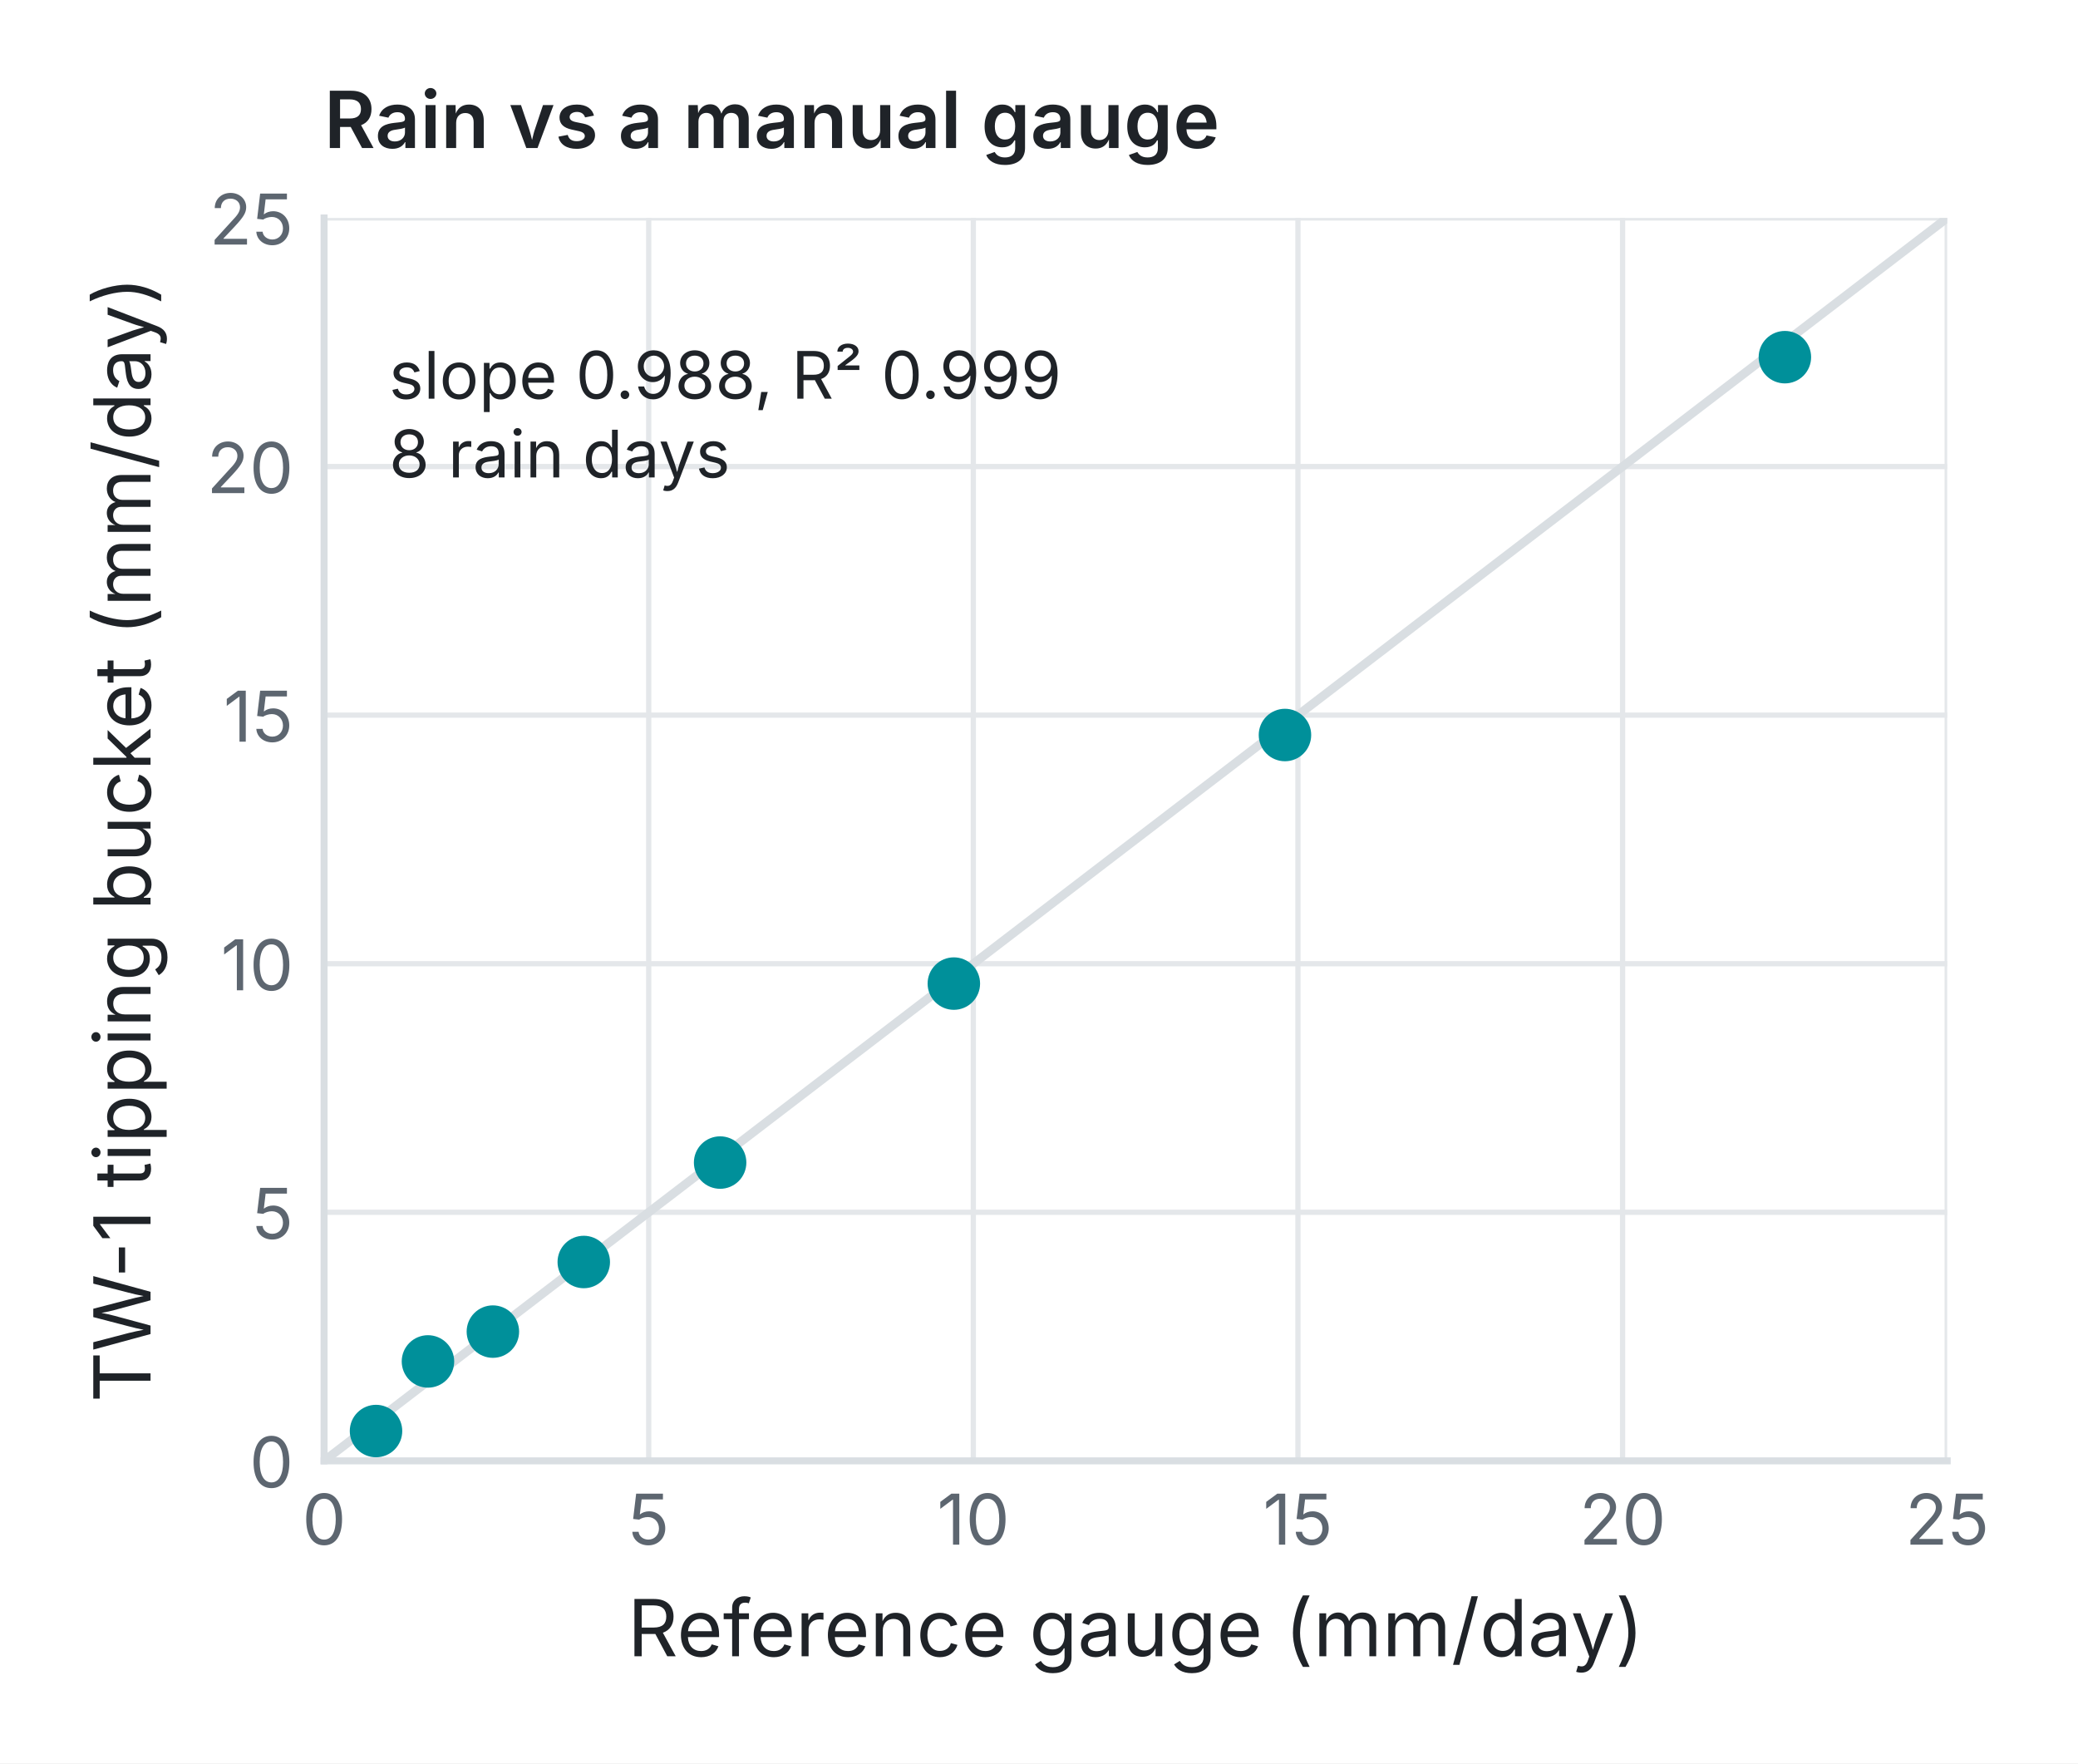
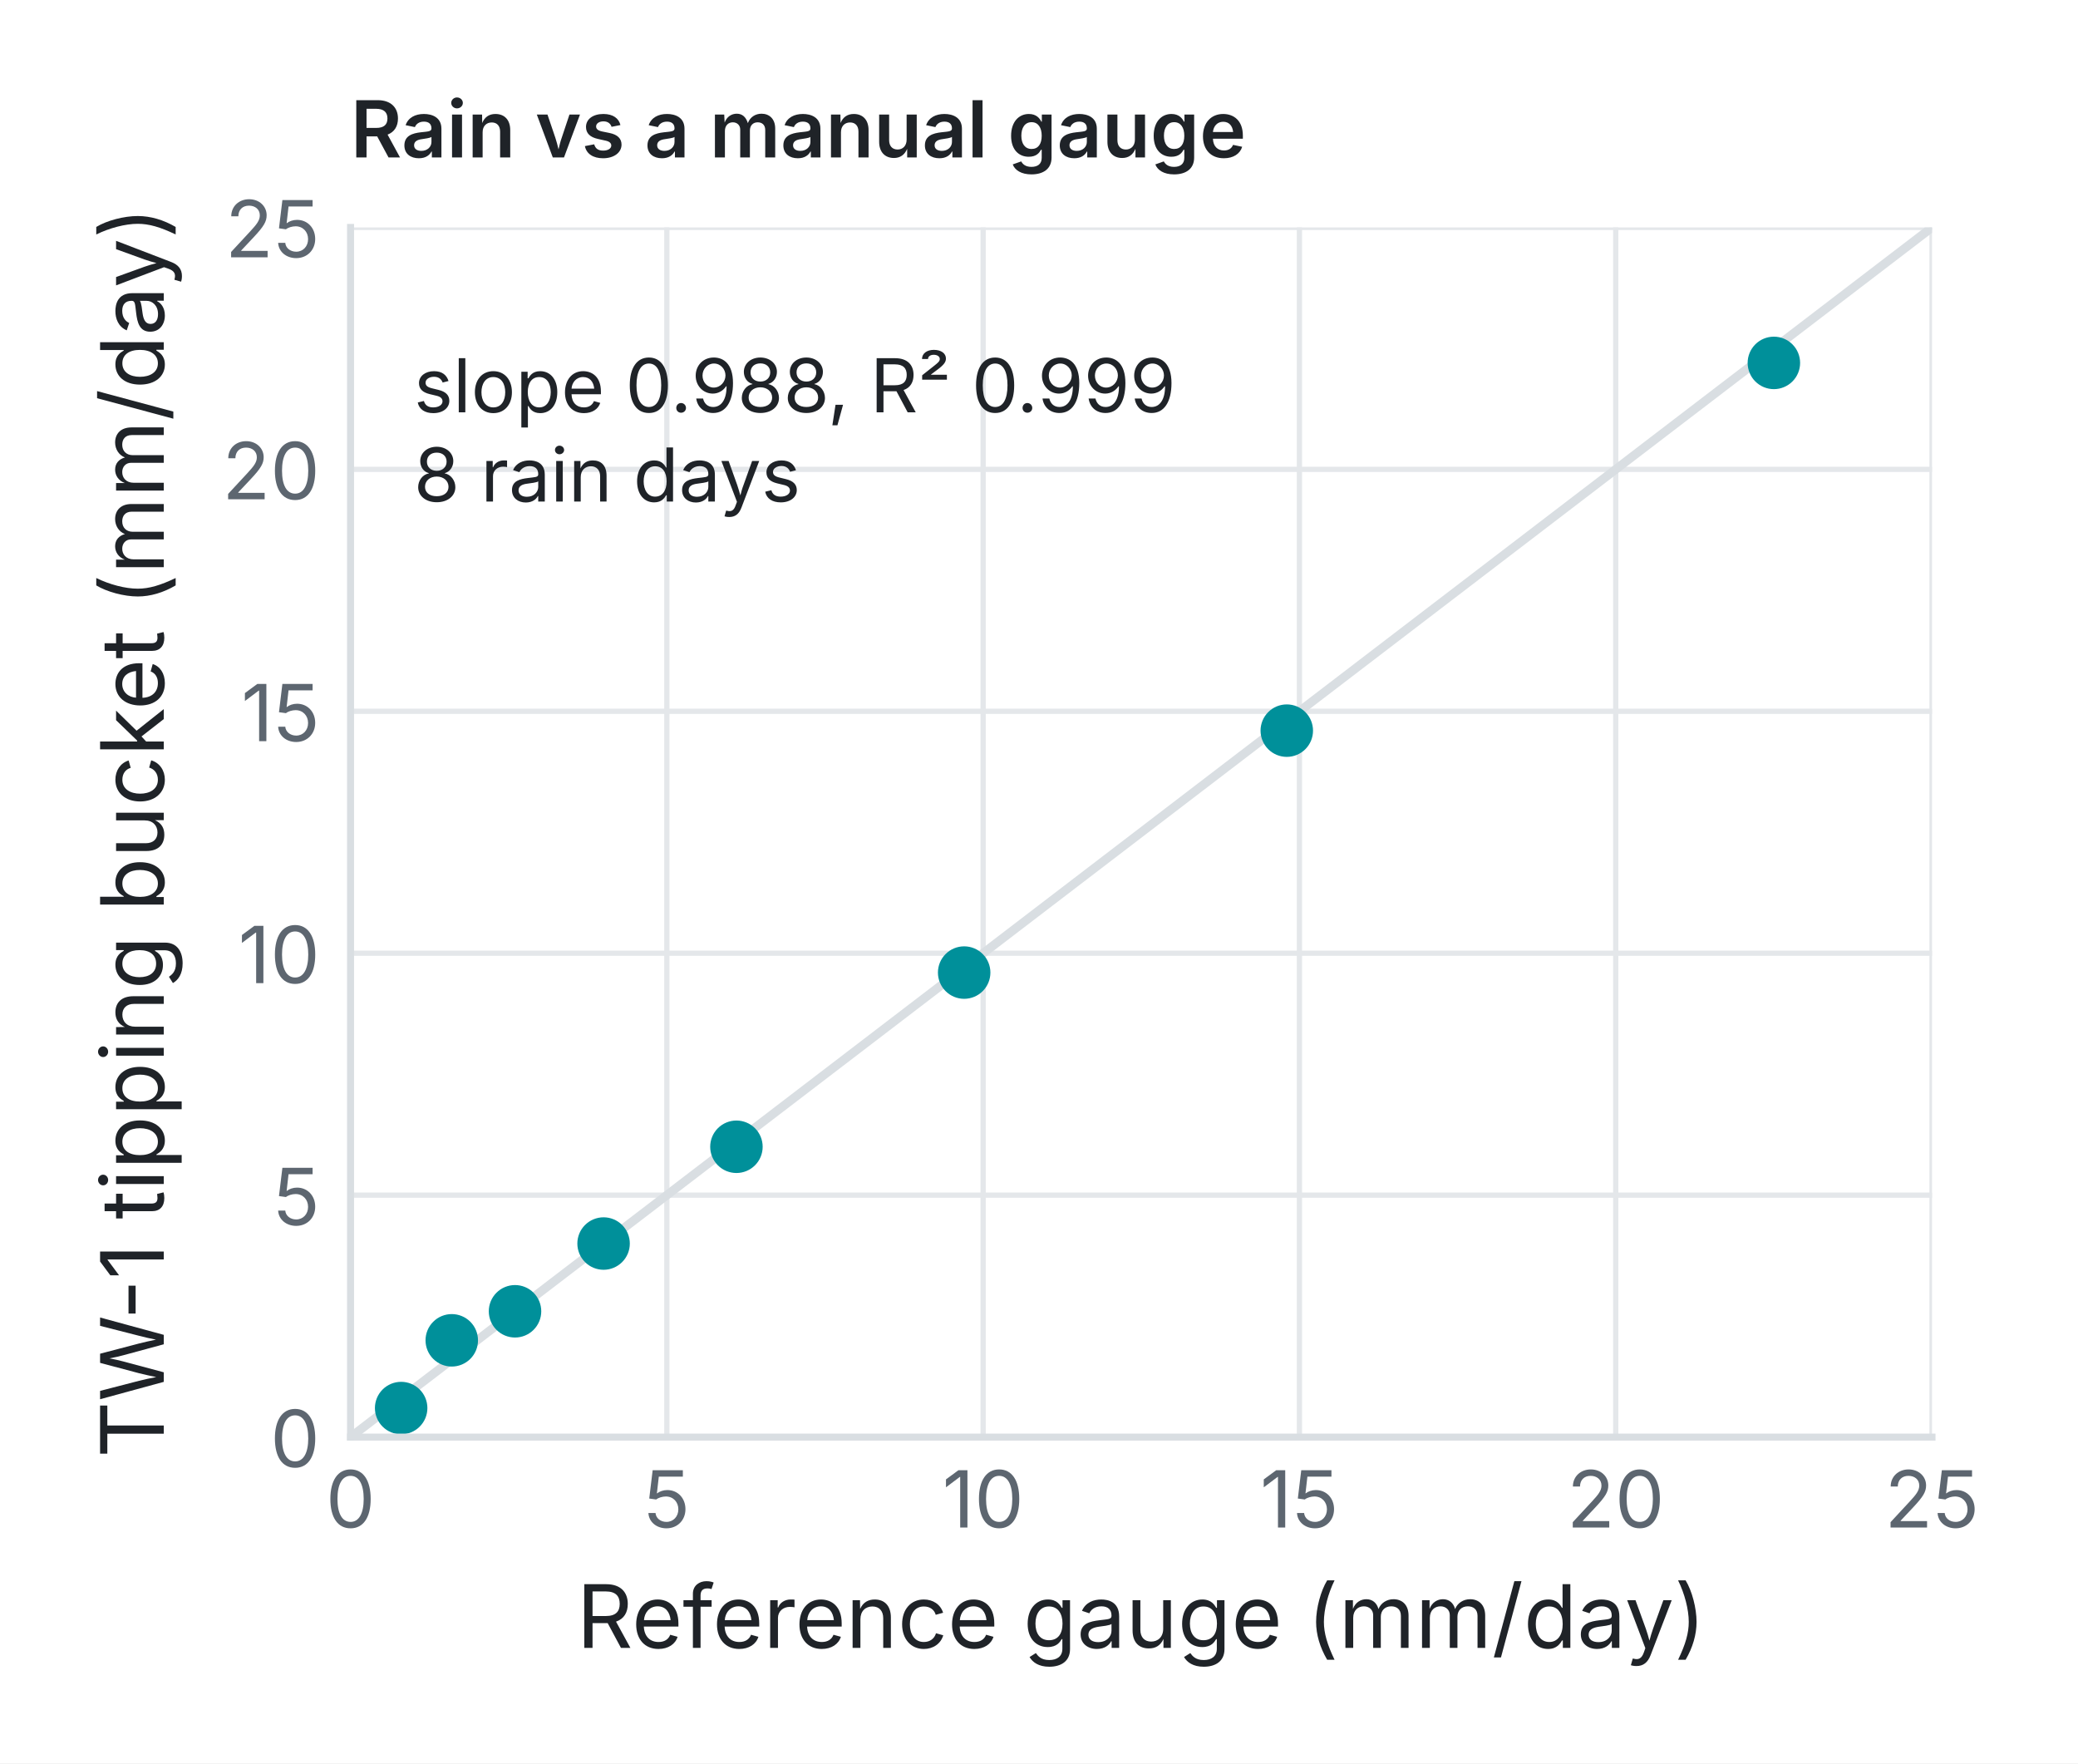
<svg xmlns="http://www.w3.org/2000/svg" xmlns:xlink="http://www.w3.org/1999/xlink" width="237.6pt" height="201.6pt" viewBox="0 0 237.6 201.6" version="1.1">
  <defs>
    <style type="text/css">*{stroke-linejoin: round; stroke-linecap: butt}</style>
  </defs>
  <g id="figure_1">
    <g id="patch_1">
      <path d="M 0 201.6  L 237.6 201.6  L 237.6 0  L 0 0  z " style="fill: #ffffff" />
    </g>
    <g id="axes_1">
      <g id="patch_2">
-         <path d="M 37.055 167.018  L 222.644 167.018  L 222.644 24.92  L 37.055 24.92  z " style="fill: #ffffff" />
+         <path d="M 40.082 164.3  L 220.909 164.3  L 220.909 26  L 40.082 26  z " style="fill: #ffffff" />
      </g>
      <g id="matplotlib.axis_1">
        <g id="xtick_1">
          <g id="line2d_1">
-             <path d="M 37.055 167.018  L 37.055 24.92  " clip-path="url(#p98fca1b3e5)" style="fill: none; stroke: #e4e7ea; stroke-width: 0.6; stroke-linecap: square" />
+             <path d="M 40.082 164.3  L 40.082 26  " clip-path="url(#p7a81e79afa)" style="fill: none; stroke: #e4e7ea; stroke-width: 0.6; stroke-linecap: square" />
          </g>
          <g id="line2d_2" />
          <g id="text_1">
-             <text style="font-size: 8px; font-family: 'Inter', 'DejaVu Sans', 'Arial', 'Bitstream Vera Sans', 'Computer Modern Sans Serif', 'Lucida Grande', 'Verdana', 'Geneva', 'Lucid', 'Helvetica', 'Avant Garde', sans-serif; text-anchor: middle; fill: #5d6670" x="37.055" y="176.596" transform="rotate(-0 37.05484 176.596)">0</text>
+             <text style="font-size: 9px; font-family: 'Inter', 'DejaVu Sans', 'Arial', 'Bitstream Vera Sans', 'Computer Modern Sans Serif', 'Lucida Grande', 'Verdana', 'Geneva', 'Lucid', 'Helvetica', 'Avant Garde', sans-serif; text-anchor: middle; fill: #5d6670" x="40.082" y="174.638" transform="rotate(-0 40.08182 174.6379)">0</text>
          </g>
        </g>
        <g id="xtick_2">
          <g id="line2d_3">
-             <path d="M 74.173 167.018  L 74.173 24.92  " clip-path="url(#p98fca1b3e5)" style="fill: none; stroke: #e4e7ea; stroke-width: 0.6; stroke-linecap: square" />
+             <path d="M 76.247 164.3  L 76.247 26  " clip-path="url(#p7a81e79afa)" style="fill: none; stroke: #e4e7ea; stroke-width: 0.6; stroke-linecap: square" />
          </g>
          <g id="line2d_4" />
          <g id="text_2">
-             <text style="font-size: 8px; font-family: 'Inter', 'DejaVu Sans', 'Arial', 'Bitstream Vera Sans', 'Computer Modern Sans Serif', 'Lucida Grande', 'Verdana', 'Geneva', 'Lucid', 'Helvetica', 'Avant Garde', sans-serif; text-anchor: middle; fill: #5d6670" x="74.173" y="176.596" transform="rotate(-0 74.1726 176.596)">5</text>
+             <text style="font-size: 9px; font-family: 'Inter', 'DejaVu Sans', 'Arial', 'Bitstream Vera Sans', 'Computer Modern Sans Serif', 'Lucida Grande', 'Verdana', 'Geneva', 'Lucid', 'Helvetica', 'Avant Garde', sans-serif; text-anchor: middle; fill: #5d6670" x="76.247" y="174.638" transform="rotate(-0 76.24727 174.6379)">5</text>
          </g>
        </g>
        <g id="xtick_3">
          <g id="line2d_5">
-             <path d="M 111.29 167.018  L 111.29 24.92  " clip-path="url(#p98fca1b3e5)" style="fill: none; stroke: #e4e7ea; stroke-width: 0.6; stroke-linecap: square" />
+             <path d="M 112.413 164.3  L 112.413 26  " clip-path="url(#p7a81e79afa)" style="fill: none; stroke: #e4e7ea; stroke-width: 0.6; stroke-linecap: square" />
          </g>
          <g id="line2d_6" />
          <g id="text_3">
-             <text style="font-size: 8px; font-family: 'Inter', 'DejaVu Sans', 'Arial', 'Bitstream Vera Sans', 'Computer Modern Sans Serif', 'Lucida Grande', 'Verdana', 'Geneva', 'Lucid', 'Helvetica', 'Avant Garde', sans-serif; text-anchor: middle; fill: #5d6670" x="111.29" y="176.596" transform="rotate(-0 111.2904 176.596)">10</text>
+             <text style="font-size: 9px; font-family: 'Inter', 'DejaVu Sans', 'Arial', 'Bitstream Vera Sans', 'Computer Modern Sans Serif', 'Lucida Grande', 'Verdana', 'Geneva', 'Lucid', 'Helvetica', 'Avant Garde', sans-serif; text-anchor: middle; fill: #5d6670" x="112.413" y="174.638" transform="rotate(-0 112.4127 174.6379)">10</text>
          </g>
        </g>
        <g id="xtick_4">
          <g id="line2d_7">
-             <path d="M 148.408 167.018  L 148.408 24.92  " clip-path="url(#p98fca1b3e5)" style="fill: none; stroke: #e4e7ea; stroke-width: 0.6; stroke-linecap: square" />
+             <path d="M 148.578 164.3  L 148.578 26  " clip-path="url(#p7a81e79afa)" style="fill: none; stroke: #e4e7ea; stroke-width: 0.6; stroke-linecap: square" />
          </g>
          <g id="line2d_8" />
          <g id="text_4">
-             <text style="font-size: 8px; font-family: 'Inter', 'DejaVu Sans', 'Arial', 'Bitstream Vera Sans', 'Computer Modern Sans Serif', 'Lucida Grande', 'Verdana', 'Geneva', 'Lucid', 'Helvetica', 'Avant Garde', sans-serif; text-anchor: middle; fill: #5d6670" x="148.408" y="176.596" transform="rotate(-0 148.4081 176.596)">15</text>
+             <text style="font-size: 9px; font-family: 'Inter', 'DejaVu Sans', 'Arial', 'Bitstream Vera Sans', 'Computer Modern Sans Serif', 'Lucida Grande', 'Verdana', 'Geneva', 'Lucid', 'Helvetica', 'Avant Garde', sans-serif; text-anchor: middle; fill: #5d6670" x="148.578" y="174.638" transform="rotate(-0 148.5782 174.6379)">15</text>
          </g>
        </g>
        <g id="xtick_5">
          <g id="line2d_9">
-             <path d="M 185.526 167.018  L 185.526 24.92  " clip-path="url(#p98fca1b3e5)" style="fill: none; stroke: #e4e7ea; stroke-width: 0.6; stroke-linecap: square" />
+             <path d="M 184.744 164.3  L 184.744 26  " clip-path="url(#p7a81e79afa)" style="fill: none; stroke: #e4e7ea; stroke-width: 0.6; stroke-linecap: square" />
          </g>
          <g id="line2d_10" />
          <g id="text_5">
-             <text style="font-size: 8px; font-family: 'Inter', 'DejaVu Sans', 'Arial', 'Bitstream Vera Sans', 'Computer Modern Sans Serif', 'Lucida Grande', 'Verdana', 'Geneva', 'Lucid', 'Helvetica', 'Avant Garde', sans-serif; text-anchor: middle; fill: #5d6670" x="185.526" y="176.596" transform="rotate(-0 185.5259 176.596)">20</text>
+             <text style="font-size: 9px; font-family: 'Inter', 'DejaVu Sans', 'Arial', 'Bitstream Vera Sans', 'Computer Modern Sans Serif', 'Lucida Grande', 'Verdana', 'Geneva', 'Lucid', 'Helvetica', 'Avant Garde', sans-serif; text-anchor: middle; fill: #5d6670" x="184.744" y="174.638" transform="rotate(-0 184.7436 174.6379)">20</text>
          </g>
        </g>
        <g id="xtick_6">
          <g id="line2d_11">
-             <path d="M 222.644 167.018  L 222.644 24.92  " clip-path="url(#p98fca1b3e5)" style="fill: none; stroke: #e4e7ea; stroke-width: 0.6; stroke-linecap: square" />
+             <path d="M 220.909 164.3  L 220.909 26  " clip-path="url(#p7a81e79afa)" style="fill: none; stroke: #e4e7ea; stroke-width: 0.6; stroke-linecap: square" />
          </g>
          <g id="line2d_12" />
          <g id="text_6">
-             <text style="font-size: 8px; font-family: 'Inter', 'DejaVu Sans', 'Arial', 'Bitstream Vera Sans', 'Computer Modern Sans Serif', 'Lucida Grande', 'Verdana', 'Geneva', 'Lucid', 'Helvetica', 'Avant Garde', sans-serif; text-anchor: middle; fill: #5d6670" x="222.644" y="176.596" transform="rotate(-0 222.6436 176.596)">25</text>
+             <text style="font-size: 9px; font-family: 'Inter', 'DejaVu Sans', 'Arial', 'Bitstream Vera Sans', 'Computer Modern Sans Serif', 'Lucida Grande', 'Verdana', 'Geneva', 'Lucid', 'Helvetica', 'Avant Garde', sans-serif; text-anchor: middle; fill: #5d6670" x="220.909" y="174.638" transform="rotate(-0 220.9091 174.6379)">25</text>
          </g>
        </g>
        <g id="text_7">
-           <text style="font-size: 9px; font-family: 'Inter', 'DejaVu Sans', 'Arial', 'Bitstream Vera Sans', 'Computer Modern Sans Serif', 'Lucida Grande', 'Verdana', 'Geneva', 'Lucid', 'Helvetica', 'Avant Garde', sans-serif; text-anchor: middle; fill: #1f2328" x="129.849" y="189.356" transform="rotate(-0 129.8492 189.3565)">Reference gauge (mm/day)</text>
+           <text style="font-size: 10px; font-family: 'Inter', 'DejaVu Sans', 'Arial', 'Bitstream Vera Sans', 'Computer Modern Sans Serif', 'Lucida Grande', 'Verdana', 'Geneva', 'Lucid', 'Helvetica', 'Avant Garde', sans-serif; text-anchor: middle; fill: #1f2328" x="130.495" y="188.398" transform="rotate(-0 130.4955 188.3984)">Reference gauge (mm/day)</text>
        </g>
      </g>
      <g id="matplotlib.axis_2">
        <g id="ytick_1">
          <g id="line2d_13">
-             <path d="M 37.055 167.018  L 222.644 167.018  " clip-path="url(#p98fca1b3e5)" style="fill: none; stroke: #e4e7ea; stroke-width: 0.6; stroke-linecap: square" />
+             <path d="M 40.082 164.3  L 220.909 164.3  " clip-path="url(#p7a81e79afa)" style="fill: none; stroke: #e4e7ea; stroke-width: 0.6; stroke-linecap: square" />
          </g>
          <g id="line2d_14" />
          <g id="text_8">
-             <text style="font-size: 8px; font-family: 'Inter', 'DejaVu Sans', 'Arial', 'Bitstream Vera Sans', 'Computer Modern Sans Serif', 'Lucida Grande', 'Verdana', 'Geneva', 'Lucid', 'Helvetica', 'Avant Garde', sans-serif; text-anchor: end; fill: #5d6670" x="33.555" y="170.057" transform="rotate(-0 33.55484 170.057)">0</text>
+             <text style="font-size: 9px; font-family: 'Inter', 'DejaVu Sans', 'Arial', 'Bitstream Vera Sans', 'Computer Modern Sans Serif', 'Lucida Grande', 'Verdana', 'Geneva', 'Lucid', 'Helvetica', 'Avant Garde', sans-serif; text-anchor: end; fill: #5d6670" x="36.582" y="167.719" transform="rotate(-0 36.58182 167.7189)">0</text>
          </g>
        </g>
        <g id="ytick_2">
          <g id="line2d_15">
-             <path d="M 37.055 138.598  L 222.644 138.598  " clip-path="url(#p98fca1b3e5)" style="fill: none; stroke: #e4e7ea; stroke-width: 0.6; stroke-linecap: square" />
+             <path d="M 40.082 136.64  L 220.909 136.64  " clip-path="url(#p7a81e79afa)" style="fill: none; stroke: #e4e7ea; stroke-width: 0.6; stroke-linecap: square" />
          </g>
          <g id="line2d_16" />
          <g id="text_9">
-             <text style="font-size: 8px; font-family: 'Inter', 'DejaVu Sans', 'Arial', 'Bitstream Vera Sans', 'Computer Modern Sans Serif', 'Lucida Grande', 'Verdana', 'Geneva', 'Lucid', 'Helvetica', 'Avant Garde', sans-serif; text-anchor: end; fill: #5d6670" x="33.555" y="141.637" transform="rotate(-0 33.55484 141.6374)">5</text>
+             <text style="font-size: 9px; font-family: 'Inter', 'DejaVu Sans', 'Arial', 'Bitstream Vera Sans', 'Computer Modern Sans Serif', 'Lucida Grande', 'Verdana', 'Geneva', 'Lucid', 'Helvetica', 'Avant Garde', sans-serif; text-anchor: end; fill: #5d6670" x="36.582" y="140.059" transform="rotate(-0 36.58182 140.0589)">5</text>
          </g>
        </g>
        <g id="ytick_3">
          <g id="line2d_17">
-             <path d="M 37.055 110.179  L 222.644 110.179  " clip-path="url(#p98fca1b3e5)" style="fill: none; stroke: #e4e7ea; stroke-width: 0.6; stroke-linecap: square" />
+             <path d="M 40.082 108.98  L 220.909 108.98  " clip-path="url(#p7a81e79afa)" style="fill: none; stroke: #e4e7ea; stroke-width: 0.6; stroke-linecap: square" />
          </g>
          <g id="line2d_18" />
          <g id="text_10">
-             <text style="font-size: 8px; font-family: 'Inter', 'DejaVu Sans', 'Arial', 'Bitstream Vera Sans', 'Computer Modern Sans Serif', 'Lucida Grande', 'Verdana', 'Geneva', 'Lucid', 'Helvetica', 'Avant Garde', sans-serif; text-anchor: end; fill: #5d6670" x="33.555" y="113.218" transform="rotate(-0 33.55484 113.2178)">10</text>
+             <text style="font-size: 9px; font-family: 'Inter', 'DejaVu Sans', 'Arial', 'Bitstream Vera Sans', 'Computer Modern Sans Serif', 'Lucida Grande', 'Verdana', 'Geneva', 'Lucid', 'Helvetica', 'Avant Garde', sans-serif; text-anchor: end; fill: #5d6670" x="36.582" y="112.399" transform="rotate(-0 36.58182 112.3989)">10</text>
          </g>
        </g>
        <g id="ytick_4">
          <g id="line2d_19">
-             <path d="M 37.055 81.759  L 222.644 81.759  " clip-path="url(#p98fca1b3e5)" style="fill: none; stroke: #e4e7ea; stroke-width: 0.6; stroke-linecap: square" />
+             <path d="M 40.082 81.32  L 220.909 81.32  " clip-path="url(#p7a81e79afa)" style="fill: none; stroke: #e4e7ea; stroke-width: 0.6; stroke-linecap: square" />
          </g>
          <g id="line2d_20" />
          <g id="text_11">
-             <text style="font-size: 8px; font-family: 'Inter', 'DejaVu Sans', 'Arial', 'Bitstream Vera Sans', 'Computer Modern Sans Serif', 'Lucida Grande', 'Verdana', 'Geneva', 'Lucid', 'Helvetica', 'Avant Garde', sans-serif; text-anchor: end; fill: #5d6670" x="33.555" y="84.798" transform="rotate(-0 33.55484 84.79822)">15</text>
+             <text style="font-size: 9px; font-family: 'Inter', 'DejaVu Sans', 'Arial', 'Bitstream Vera Sans', 'Computer Modern Sans Serif', 'Lucida Grande', 'Verdana', 'Geneva', 'Lucid', 'Helvetica', 'Avant Garde', sans-serif; text-anchor: end; fill: #5d6670" x="36.582" y="84.739" transform="rotate(-0 36.58182 84.73895)">15</text>
          </g>
        </g>
        <g id="ytick_5">
          <g id="line2d_21">
-             <path d="M 37.055 53.34  L 222.644 53.34  " clip-path="url(#p98fca1b3e5)" style="fill: none; stroke: #e4e7ea; stroke-width: 0.6; stroke-linecap: square" />
+             <path d="M 40.082 53.66  L 220.909 53.66  " clip-path="url(#p7a81e79afa)" style="fill: none; stroke: #e4e7ea; stroke-width: 0.6; stroke-linecap: square" />
          </g>
          <g id="line2d_22" />
          <g id="text_12">
-             <text style="font-size: 8px; font-family: 'Inter', 'DejaVu Sans', 'Arial', 'Bitstream Vera Sans', 'Computer Modern Sans Serif', 'Lucida Grande', 'Verdana', 'Geneva', 'Lucid', 'Helvetica', 'Avant Garde', sans-serif; text-anchor: end; fill: #5d6670" x="33.555" y="56.379" transform="rotate(-0 33.55484 56.37864)">20</text>
+             <text style="font-size: 9px; font-family: 'Inter', 'DejaVu Sans', 'Arial', 'Bitstream Vera Sans', 'Computer Modern Sans Serif', 'Lucida Grande', 'Verdana', 'Geneva', 'Lucid', 'Helvetica', 'Avant Garde', sans-serif; text-anchor: end; fill: #5d6670" x="36.582" y="57.079" transform="rotate(-0 36.58182 57.07894)">20</text>
          </g>
        </g>
        <g id="ytick_6">
          <g id="line2d_23">
-             <path d="M 37.055 24.92  L 222.644 24.92  " clip-path="url(#p98fca1b3e5)" style="fill: none; stroke: #e4e7ea; stroke-width: 0.6; stroke-linecap: square" />
+             <path d="M 40.082 26  L 220.909 26  " clip-path="url(#p7a81e79afa)" style="fill: none; stroke: #e4e7ea; stroke-width: 0.6; stroke-linecap: square" />
          </g>
          <g id="line2d_24" />
          <g id="text_13">
-             <text style="font-size: 8px; font-family: 'Inter', 'DejaVu Sans', 'Arial', 'Bitstream Vera Sans', 'Computer Modern Sans Serif', 'Lucida Grande', 'Verdana', 'Geneva', 'Lucid', 'Helvetica', 'Avant Garde', sans-serif; text-anchor: end; fill: #5d6670" x="33.555" y="27.959" transform="rotate(-0 33.55484 27.95906)">25</text>
+             <text style="font-size: 9px; font-family: 'Inter', 'DejaVu Sans', 'Arial', 'Bitstream Vera Sans', 'Computer Modern Sans Serif', 'Lucida Grande', 'Verdana', 'Geneva', 'Lucid', 'Helvetica', 'Avant Garde', sans-serif; text-anchor: end; fill: #5d6670" x="36.582" y="29.419" transform="rotate(-0 36.58182 29.41895)">25</text>
          </g>
        </g>
        <g id="text_14">
-           <text style="font-size: 9px; font-family: 'Inter', 'DejaVu Sans', 'Arial', 'Bitstream Vera Sans', 'Computer Modern Sans Serif', 'Lucida Grande', 'Verdana', 'Geneva', 'Lucid', 'Helvetica', 'Avant Garde', sans-serif; text-anchor: middle; fill: #1f2328" x="17.213" y="95.969" transform="rotate(-90 17.21273 95.96895)">TW-1 tipping bucket (mm/day)</text>
+           <text style="font-size: 10px; font-family: 'Inter', 'DejaVu Sans', 'Arial', 'Bitstream Vera Sans', 'Computer Modern Sans Serif', 'Lucida Grande', 'Verdana', 'Geneva', 'Lucid', 'Helvetica', 'Avant Garde', sans-serif; text-anchor: middle; fill: #1f2328" x="18.727" y="95.15" transform="rotate(-90 18.72697 95.15)">TW-1 tipping bucket (mm/day)</text>
        </g>
      </g>
      <g id="line2d_25">
-         <path d="M 37.055 167.018  L 222.644 24.92  " clip-path="url(#p98fca1b3e5)" style="fill: none; stroke: #d9dee2; stroke-linecap: square" />
+         <path d="M 40.082 164.3  L 220.909 26  " clip-path="url(#p7a81e79afa)" style="fill: none; stroke: #d9dee2; stroke-linecap: square" />
      </g>
      <g id="line2d_26">
        <defs>
-           <path id="ma1a40a4038" d="M 0 2.5  C 0.663 2.5 1.299 2.237 1.768 1.768  C 2.237 1.299 2.5 0.663 2.5 0  C 2.5 -0.663 2.237 -1.299 1.768 -1.768  C 1.299 -2.237 0.663 -2.5 0 -2.5  C -0.663 -2.5 -1.299 -2.237 -1.768 -1.768  C -2.237 -1.299 -2.5 -0.663 -2.5 0  C -2.5 0.663 -2.237 1.299 -1.768 1.768  C -1.299 2.237 -0.663 2.5 0 2.5  z " style="stroke: #00909a" />
+           <path id="m2b6db9e233" d="M 0 2.5  C 0.663 2.5 1.299 2.237 1.768 1.768  C 2.237 1.299 2.5 0.663 2.5 0  C 2.5 -0.663 2.237 -1.299 1.768 -1.768  C 1.299 -2.237 0.663 -2.5 0 -2.5  C -0.663 -2.5 -1.299 -2.237 -1.768 -1.768  C -2.237 -1.299 -2.5 -0.663 -2.5 0  C -2.5 0.663 -2.237 1.299 -1.768 1.768  C -1.299 2.237 -0.663 2.5 0 2.5  z " style="stroke: #00909a" />
        </defs>
-         <g clip-path="url(#p98fca1b3e5)">
-           <use xlink:href="#ma1a40a4038" x="82.339" y="132.914" style="fill: #00909a; stroke: #00909a" />
-           <use xlink:href="#ma1a40a4038" x="48.933" y="155.65" style="fill: #00909a; stroke: #00909a" />
-           <use xlink:href="#ma1a40a4038" x="146.923" y="84.033" style="fill: #00909a; stroke: #00909a" />
-           <use xlink:href="#ma1a40a4038" x="204.085" y="40.835" style="fill: #00909a; stroke: #00909a" />
-           <use xlink:href="#ma1a40a4038" x="42.994" y="163.608" style="fill: #00909a; stroke: #00909a" />
-           <use xlink:href="#ma1a40a4038" x="66.749" y="144.282" style="fill: #00909a; stroke: #00909a" />
-           <use xlink:href="#ma1a40a4038" x="109.063" y="112.452" style="fill: #00909a; stroke: #00909a" />
-           <use xlink:href="#ma1a40a4038" x="56.356" y="152.24" style="fill: #00909a; stroke: #00909a" />
+         <g clip-path="url(#p7a81e79afa)">
+           <use xlink:href="#m2b6db9e233" x="84.204" y="131.108" style="fill: #00909a; stroke: #00909a" />
+           <use xlink:href="#m2b6db9e233" x="51.655" y="153.236" style="fill: #00909a; stroke: #00909a" />
+           <use xlink:href="#m2b6db9e233" x="147.132" y="83.533" style="fill: #00909a; stroke: #00909a" />
+           <use xlink:href="#m2b6db9e233" x="202.826" y="41.49" style="fill: #00909a; stroke: #00909a" />
+           <use xlink:href="#m2b6db9e233" x="45.868" y="160.981" style="fill: #00909a; stroke: #00909a" />
+           <use xlink:href="#m2b6db9e233" x="69.014" y="142.172" style="fill: #00909a; stroke: #00909a" />
+           <use xlink:href="#m2b6db9e233" x="110.243" y="111.193" style="fill: #00909a; stroke: #00909a" />
+           <use xlink:href="#m2b6db9e233" x="58.888" y="149.917" style="fill: #00909a; stroke: #00909a" />
        </g>
      </g>
      <g id="patch_3">
-         <path d="M 37.055 167.018  L 37.055 24.92  " style="fill: none; stroke: #d9dee2; stroke-width: 0.8; stroke-linejoin: miter; stroke-linecap: square" />
+         <path d="M 40.082 164.3  L 40.082 26  " style="fill: none; stroke: #d9dee2; stroke-width: 0.8; stroke-linejoin: miter; stroke-linecap: square" />
      </g>
      <g id="patch_4">
-         <path d="M 37.055 167.018  L 222.644 167.018  " style="fill: none; stroke: #d9dee2; stroke-width: 0.8; stroke-linejoin: miter; stroke-linecap: square" />
+         <path d="M 40.082 164.3  L 220.909 164.3  " style="fill: none; stroke: #d9dee2; stroke-width: 0.8; stroke-linejoin: miter; stroke-linecap: square" />
      </g>
      <g id="text_15">
-         <text style="font-size: 7.5px; font-family: 'Inter', 'DejaVu Sans', 'Arial', 'Bitstream Vera Sans', 'Computer Modern Sans Serif', 'Lucida Grande', 'Verdana', 'Geneva', 'Lucid', 'Helvetica', 'Avant Garde', sans-serif; fill: #1f2328" transform="translate(44.47839 45.57935)">slope 0.988, R² 0.999</text>
-         <text style="font-size: 7.5px; font-family: 'Inter', 'DejaVu Sans', 'Arial', 'Bitstream Vera Sans', 'Computer Modern Sans Serif', 'Lucida Grande', 'Verdana', 'Geneva', 'Lucid', 'Helvetica', 'Avant Garde', sans-serif; fill: #1f2328" transform="translate(44.47839 54.5814)">8 rain days</text>
+         <text style="font-size: 8.5px; font-family: 'Inter', 'DejaVu Sans', 'Arial', 'Bitstream Vera Sans', 'Computer Modern Sans Serif', 'Lucida Grande', 'Verdana', 'Geneva', 'Lucid', 'Helvetica', 'Avant Garde', sans-serif; fill: #1f2328" transform="translate(47.31491 47.1395)">slope 0.988, R² 0.999</text>
+         <text style="font-size: 8.5px; font-family: 'Inter', 'DejaVu Sans', 'Arial', 'Bitstream Vera Sans', 'Computer Modern Sans Serif', 'Lucida Grande', 'Verdana', 'Geneva', 'Lucid', 'Helvetica', 'Avant Garde', sans-serif; fill: #1f2328" transform="translate(47.31491 57.34183)">8 rain days</text>
      </g>
      <g id="text_16">
-         <text style="font-weight: 600; font-size: 9px; font-family: 'Inter', 'DejaVu Sans', 'Arial', 'Bitstream Vera Sans', 'Computer Modern Sans Serif', 'Lucida Grande', 'Verdana', 'Geneva', 'Lucid', 'Helvetica', 'Avant Garde', sans-serif; text-anchor: start; fill: #1f2328" x="37.055" y="16.92" transform="rotate(-0 37.05484 16.92)">Rain vs a manual gauge</text>
+         <text style="font-weight: 600; font-size: 9px; font-family: 'Inter', 'DejaVu Sans', 'Arial', 'Bitstream Vera Sans', 'Computer Modern Sans Serif', 'Lucida Grande', 'Verdana', 'Geneva', 'Lucid', 'Helvetica', 'Avant Garde', sans-serif; text-anchor: start; fill: #1f2328" x="40.082" y="18" transform="rotate(-0 40.08182 18)">Rain vs a manual gauge</text>
      </g>
    </g>
  </g>
  <defs>
-     <clipPath id="p98fca1b3e5">
-       <rect x="37.055" y="24.92" width="185.589" height="142.098" />
+     <clipPath id="p7a81e79afa">
+       <rect x="40.082" y="26" width="180.827" height="138.3" />
    </clipPath>
  </defs>
</svg>
